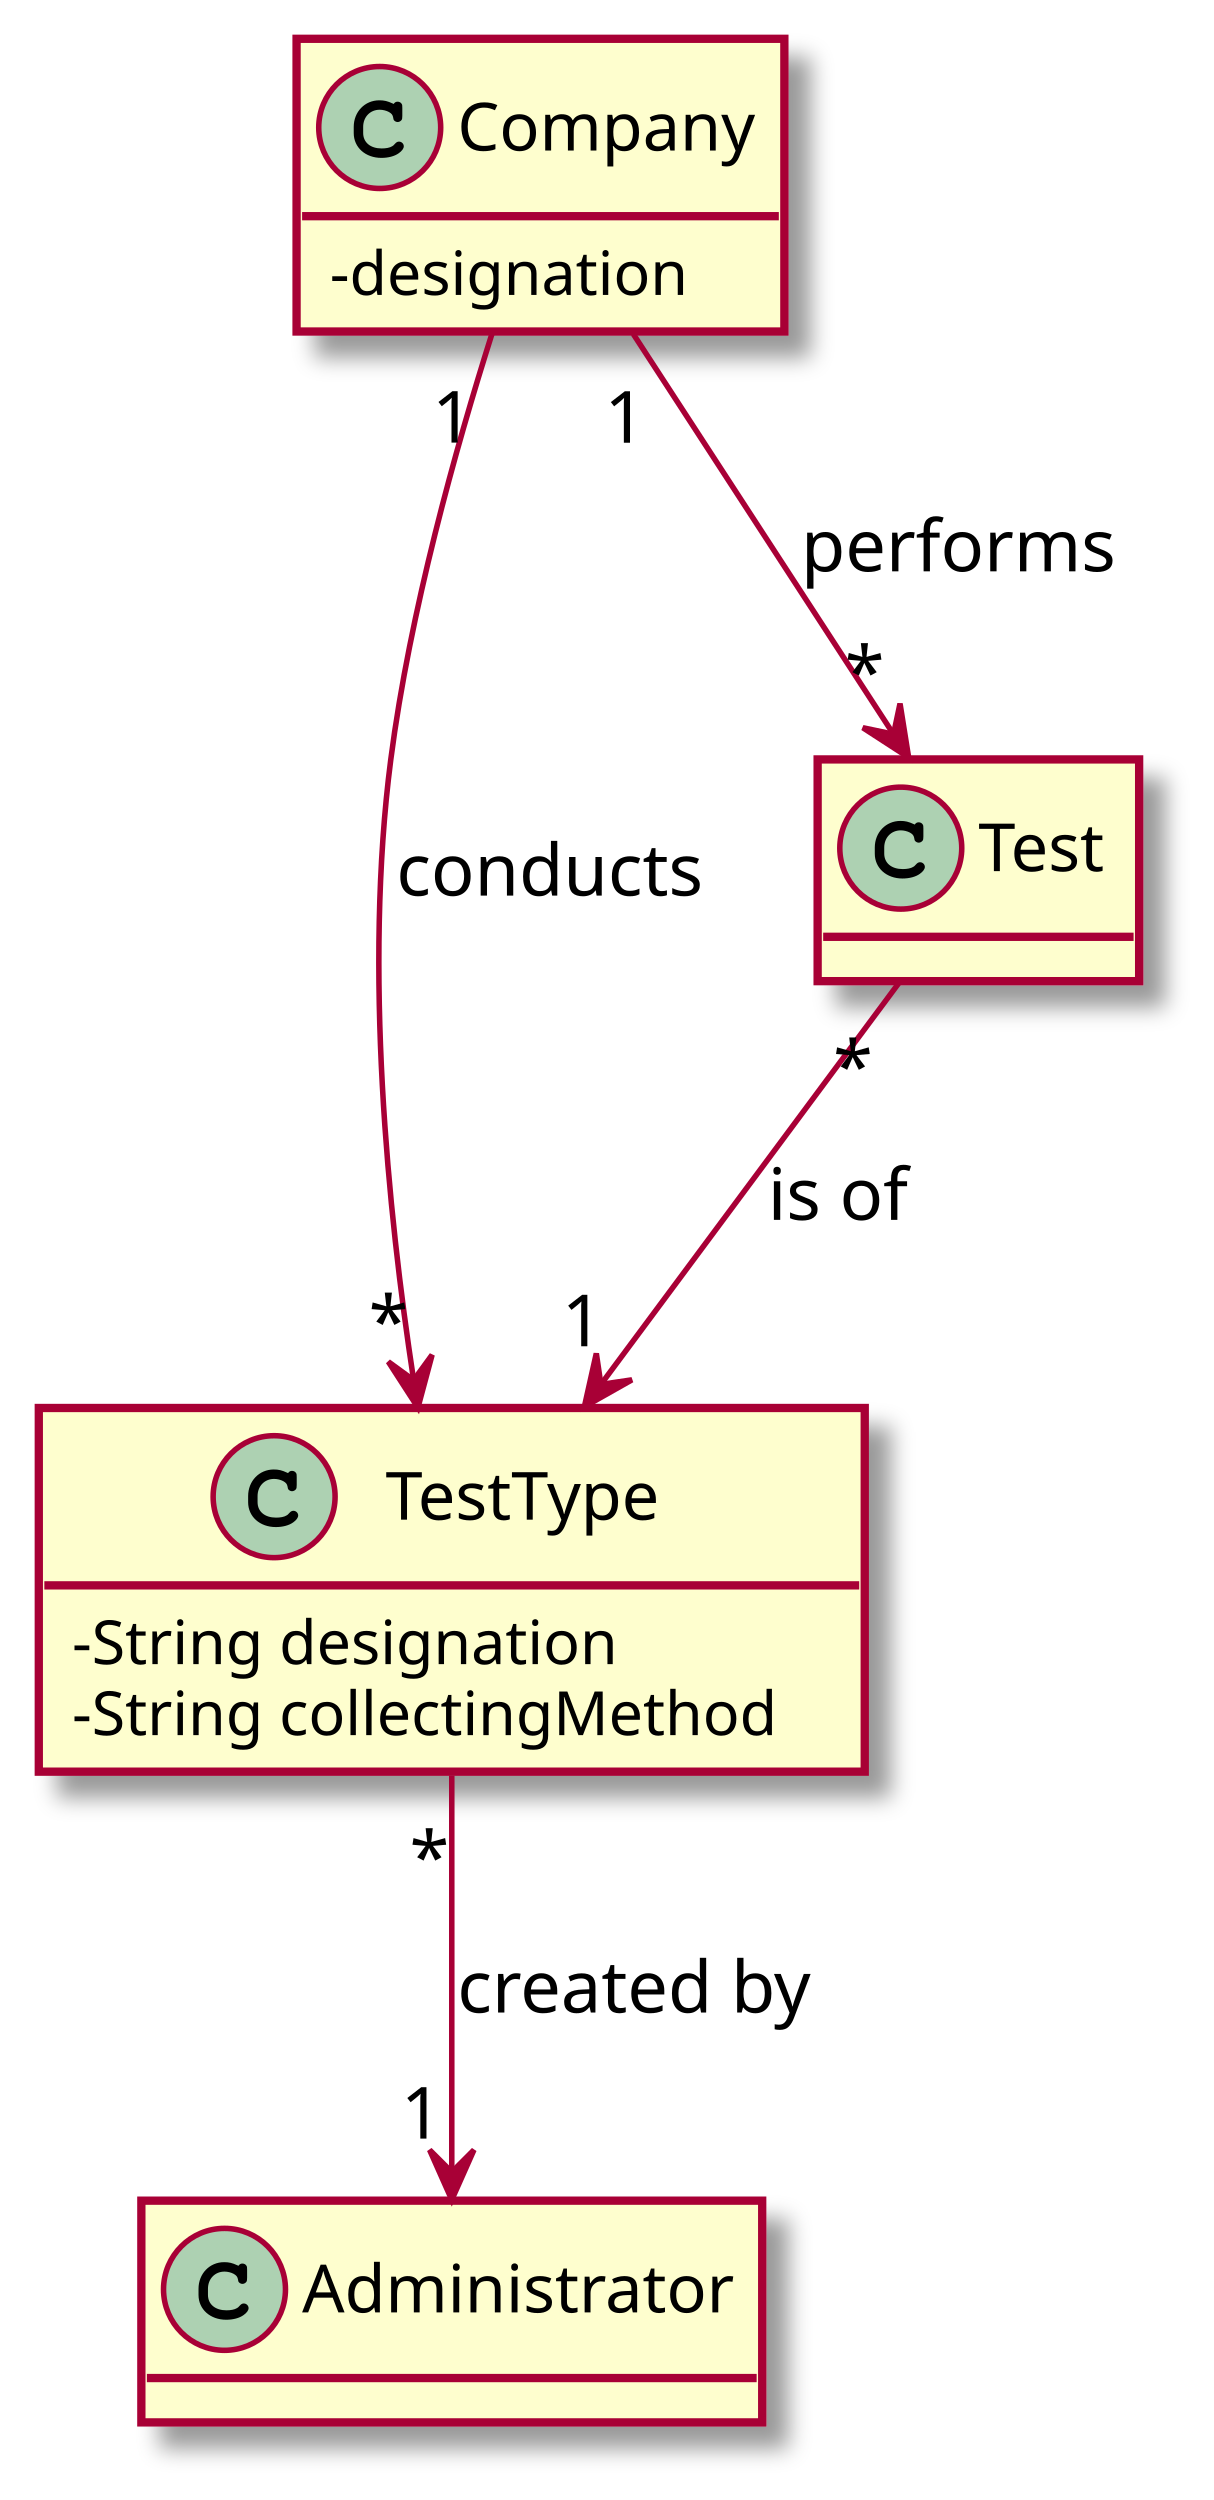
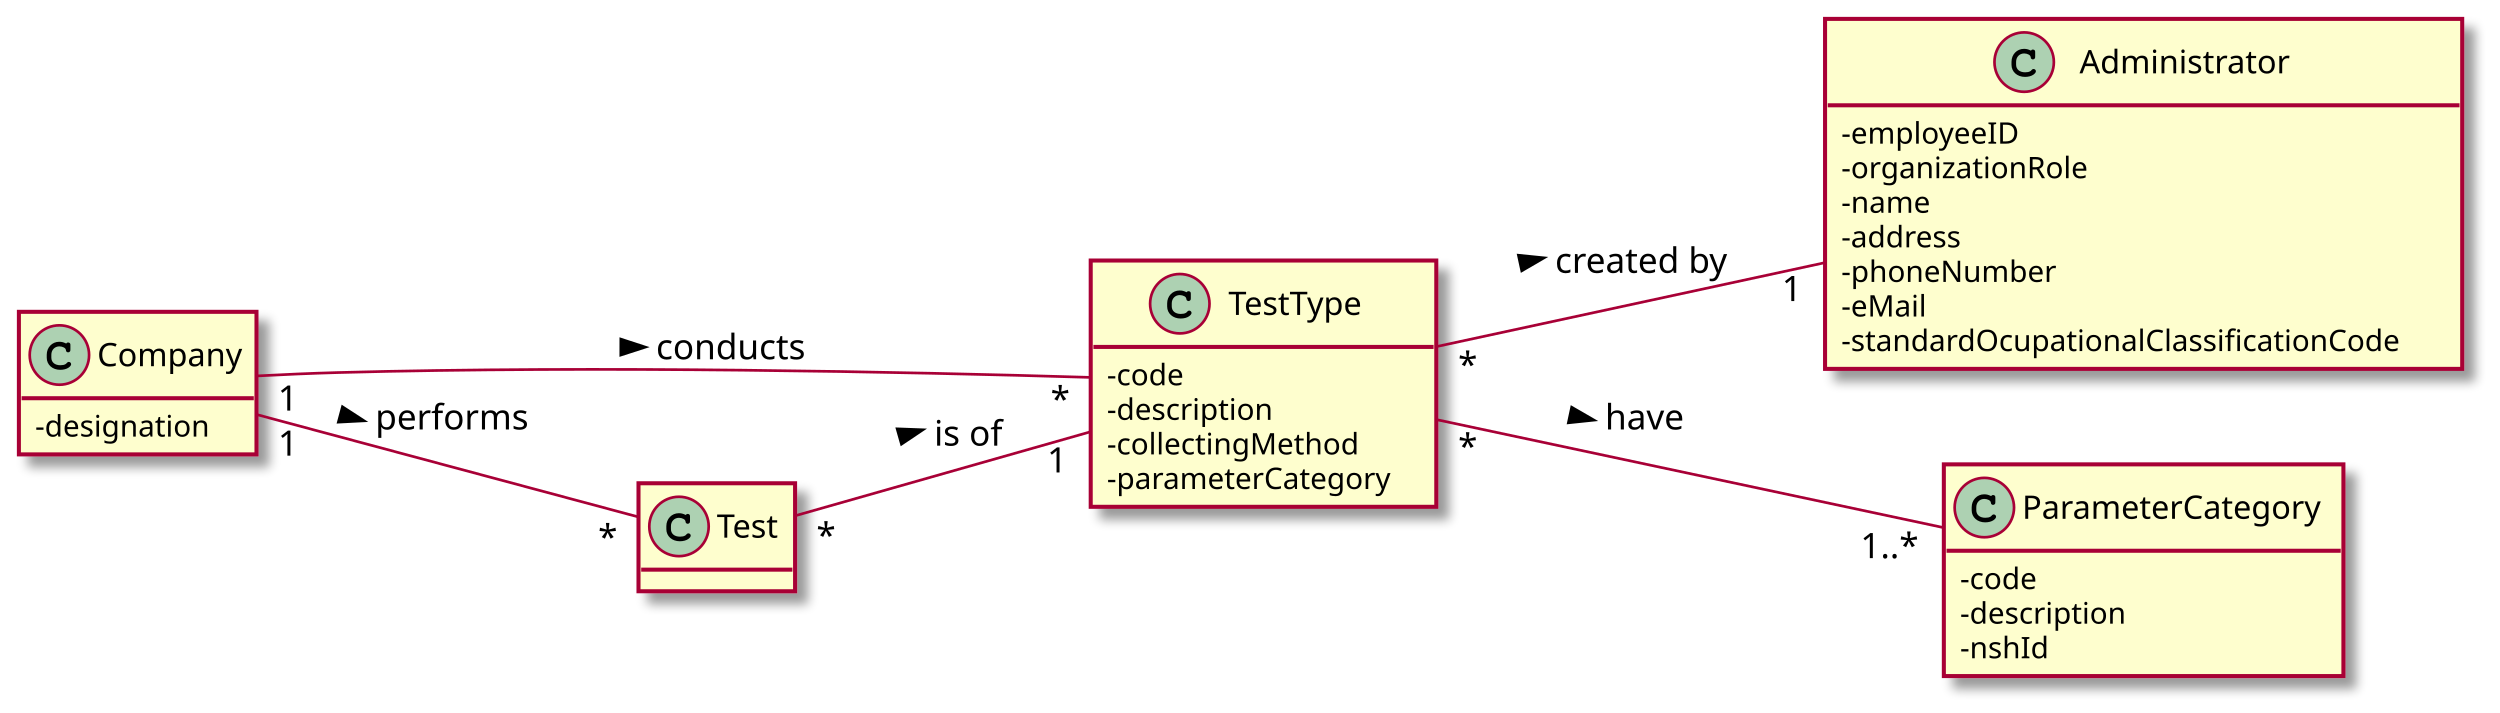
- <svg xmlns="http://www.w3.org/2000/svg" contentScriptType="application/ecmascript" contentStyleType="text/css" height="451px" preserveAspectRatio="none" style="width:219px;height:451px;" version="1.1" viewBox="0 0 219 451" width="219px" zoomAndPan="magnify">
+ <svg xmlns="http://www.w3.org/2000/svg" contentScriptType="application/ecmascript" contentStyleType="text/css" height="264px" preserveAspectRatio="none" style="width:926px;height:264px;" version="1.1" viewBox="0 0 926 264" width="926px" zoomAndPan="magnify">
  <defs>
-     <filter height="300%" id="fz4v709ml4z1e" width="300%" x="-1" y="-1">
+     <filter height="300%" id="fato18nsuc2d5" width="300%" x="-1" y="-1">
      <feGaussianBlur result="blurOut" stdDeviation="2.0" />
      <feColorMatrix in="blurOut" result="blurOut2" type="matrix" values="0 0 0 0 0 0 0 0 0 0 0 0 0 0 0 0 0 0 .4 0" />
      <feOffset dx="4.0" dy="4.0" in="blurOut2" result="blurOut3" />
      <feBlend in="SourceGraphic" in2="blurOut3" mode="normal" />
    </filter>
  </defs>
  <g>
-     <rect codeLine="4" fill="#FEFECE" filter="url(#fz4v709ml4z1e)" height="65.609" id="TestType" style="stroke:#A80036;stroke-width:1.5;" width="149" x="7" y="254" />
-     <ellipse cx="49.45" cy="270" fill="#ADD1B2" rx="11" ry="11" style="stroke:#A80036;stroke-width:1.0;" />
-     <path d="M51.794,265.672 C50.856,265.234 50.263,265.094 49.388,265.094 C46.763,265.094 44.763,267.172 44.763,269.891 L44.763,271.016 C44.763,273.594 46.872,275.484 49.763,275.484 C50.981,275.484 52.138,275.188 52.888,274.641 C53.466,274.234 53.794,273.781 53.794,273.391 C53.794,272.938 53.403,272.547 52.934,272.547 C52.716,272.547 52.513,272.625 52.325,272.812 C51.872,273.297 51.872,273.297 51.684,273.391 C51.263,273.656 50.575,273.781 49.809,273.781 C47.763,273.781 46.466,272.688 46.466,270.984 L46.466,269.891 C46.466,268.109 47.716,266.797 49.45,266.797 C50.028,266.797 50.638,266.953 51.106,267.203 C51.591,267.484 51.763,267.703 51.856,268.109 C51.919,268.516 51.95,268.641 52.091,268.766 C52.231,268.906 52.466,269.016 52.684,269.016 C52.95,269.016 53.216,268.875 53.388,268.656 C53.497,268.5 53.528,268.312 53.528,267.891 L53.528,266.469 C53.528,266.031 53.513,265.906 53.419,265.75 C53.263,265.484 52.981,265.344 52.684,265.344 C52.388,265.344 52.184,265.438 51.966,265.75 L51.794,265.672 Z " fill="#000000" />
-     <text fill="#000000" font-family="sans-serif" font-size="12" lengthAdjust="spacing" textLength="56" x="69.55" y="274.154">TestType</text>
-     <line style="stroke:#A80036;stroke-width:1.5;" x1="8" x2="155" y1="286" y2="286" />
-     <text fill="#000000" font-family="sans-serif" font-size="11" lengthAdjust="spacing" textLength="107" x="13" y="300.21">-String designation</text>
-     <text fill="#000000" font-family="sans-serif" font-size="11" lengthAdjust="spacing" textLength="137" x="13" y="313.015">-String collectingMethod</text>
-     <rect codeLine="9" fill="#FEFECE" filter="url(#fz4v709ml4z1e)" height="52.805" id="Company" style="stroke:#A80036;stroke-width:1.5;" width="88" x="53.5" y="7" />
-     <ellipse cx="68.5" cy="23" fill="#ADD1B2" rx="11" ry="11" style="stroke:#A80036;stroke-width:1.0;" />
-     <path d="M70.844,18.672 C69.906,18.234 69.312,18.094 68.438,18.094 C65.812,18.094 63.812,20.172 63.812,22.891 L63.812,24.016 C63.812,26.594 65.922,28.484 68.812,28.484 C70.031,28.484 71.188,28.188 71.938,27.641 C72.516,27.234 72.844,26.781 72.844,26.391 C72.844,25.938 72.453,25.547 71.984,25.547 C71.766,25.547 71.562,25.625 71.375,25.812 C70.922,26.297 70.922,26.297 70.734,26.391 C70.312,26.656 69.625,26.781 68.859,26.781 C66.812,26.781 65.516,25.688 65.516,23.984 L65.516,22.891 C65.516,21.109 66.766,19.797 68.5,19.797 C69.078,19.797 69.688,19.953 70.156,20.203 C70.641,20.484 70.812,20.703 70.906,21.109 C70.969,21.516 71,21.641 71.141,21.766 C71.281,21.906 71.516,22.016 71.734,22.016 C72,22.016 72.266,21.875 72.438,21.656 C72.547,21.5 72.578,21.312 72.578,20.891 L72.578,19.469 C72.578,19.031 72.562,18.906 72.469,18.75 C72.312,18.484 72.031,18.344 71.734,18.344 C71.438,18.344 71.234,18.438 71.016,18.75 L70.844,18.672 Z " fill="#000000" />
-     <text fill="#000000" font-family="sans-serif" font-size="12" lengthAdjust="spacing" textLength="56" x="82.5" y="27.154">Company</text>
-     <line style="stroke:#A80036;stroke-width:1.5;" x1="54.5" x2="140.5" y1="39" y2="39" />
-     <text fill="#000000" font-family="sans-serif" font-size="11" lengthAdjust="spacing" textLength="70" x="59.5" y="53.21">-designation</text>
-     <rect codeLine="13" fill="#FEFECE" filter="url(#fz4v709ml4z1e)" height="40" id="Test" style="stroke:#A80036;stroke-width:1.5;" width="58" x="147.5" y="137" />
-     <ellipse cx="162.5" cy="153" fill="#ADD1B2" rx="11" ry="11" style="stroke:#A80036;stroke-width:1.0;" />
-     <path d="M164.844,148.672 C163.906,148.234 163.312,148.094 162.438,148.094 C159.812,148.094 157.812,150.172 157.812,152.891 L157.812,154.016 C157.812,156.594 159.922,158.484 162.812,158.484 C164.031,158.484 165.188,158.188 165.938,157.641 C166.516,157.234 166.844,156.781 166.844,156.391 C166.844,155.938 166.453,155.547 165.984,155.547 C165.766,155.547 165.562,155.625 165.375,155.812 C164.922,156.297 164.922,156.297 164.734,156.391 C164.312,156.656 163.625,156.781 162.859,156.781 C160.812,156.781 159.516,155.688 159.516,153.984 L159.516,152.891 C159.516,151.109 160.766,149.797 162.5,149.797 C163.078,149.797 163.688,149.953 164.156,150.203 C164.641,150.484 164.812,150.703 164.906,151.109 C164.969,151.516 165,151.641 165.141,151.766 C165.281,151.906 165.516,152.016 165.734,152.016 C166,152.016 166.266,151.875 166.438,151.656 C166.547,151.5 166.578,151.312 166.578,150.891 L166.578,149.469 C166.578,149.031 166.562,148.906 166.469,148.75 C166.312,148.484 166.031,148.344 165.734,148.344 C165.438,148.344 165.234,148.438 165.016,148.75 L164.844,148.672 Z " fill="#000000" />
-     <text fill="#000000" font-family="sans-serif" font-size="12" lengthAdjust="spacing" textLength="26" x="176.5" y="157.154">Test</text>
-     <line style="stroke:#A80036;stroke-width:1.5;" x1="148.5" x2="204.5" y1="169" y2="169" />
-     <rect codeLine="16" fill="#FEFECE" filter="url(#fz4v709ml4z1e)" height="40" id="Administrator" style="stroke:#A80036;stroke-width:1.5;" width="112" x="25.5" y="397" />
-     <ellipse cx="40.5" cy="413" fill="#ADD1B2" rx="11" ry="11" style="stroke:#A80036;stroke-width:1.0;" />
-     <path d="M42.844,408.672 C41.906,408.234 41.312,408.094 40.438,408.094 C37.812,408.094 35.812,410.172 35.812,412.891 L35.812,414.016 C35.812,416.594 37.922,418.484 40.812,418.484 C42.031,418.484 43.188,418.188 43.938,417.641 C44.516,417.234 44.844,416.781 44.844,416.391 C44.844,415.938 44.453,415.547 43.984,415.547 C43.766,415.547 43.562,415.625 43.375,415.812 C42.922,416.297 42.922,416.297 42.734,416.391 C42.312,416.656 41.625,416.781 40.859,416.781 C38.812,416.781 37.516,415.688 37.516,413.984 L37.516,412.891 C37.516,411.109 38.766,409.797 40.5,409.797 C41.078,409.797 41.688,409.953 42.156,410.203 C42.641,410.484 42.812,410.703 42.906,411.109 C42.969,411.516 43,411.641 43.141,411.766 C43.281,411.906 43.516,412.016 43.734,412.016 C44,412.016 44.266,411.875 44.438,411.656 C44.547,411.5 44.578,411.312 44.578,410.891 L44.578,409.469 C44.578,409.031 44.562,408.906 44.469,408.75 C44.312,408.484 44.031,408.344 43.734,408.344 C43.438,408.344 43.234,408.438 43.016,408.75 L42.844,408.672 Z " fill="#000000" />
-     <text fill="#000000" font-family="sans-serif" font-size="12" lengthAdjust="spacing" textLength="80" x="54.5" y="417.154">Administrator</text>
-     <line style="stroke:#A80036;stroke-width:1.5;" x1="26.5" x2="136.5" y1="429" y2="429" />
-     <path codeLine="19" d="M88.74,60.252 C82.247,80.763 73.95,110.355 70.5,137 C65.588,174.934 69.985,218.608 74.596,248.82 " fill="none" id="Company-to-TestType" style="stroke:#A80036;stroke-width:1.0;" />
-     <polygon fill="#A80036" points="75.397,253.925,77.952,244.413,74.621,248.986,70.049,245.655,75.397,253.925" style="stroke:#A80036;stroke-width:1.0;" />
-     <text fill="#000000" font-family="sans-serif" font-size="13" lengthAdjust="spacing" textLength="58" x="71.5" y="161.567">conducts</text>
-     <text fill="#000000" font-family="sans-serif" font-size="13" lengthAdjust="spacing" textLength="8" x="77.949" y="79.847">1</text>
-     <text fill="#000000" font-family="sans-serif" font-size="13" lengthAdjust="spacing" textLength="7" x="66.507" y="243.055">*</text>
-     <path codeLine="20" d="M162.278,177.163 C148.088,196.282 125.935,226.129 108.415,249.735 " fill="none" id="Test-to-TestType" style="stroke:#A80036;stroke-width:1.0;" />
-     <polygon fill="#A80036" points="105.424,253.766,113.999,248.923,108.403,249.751,107.575,244.155,105.424,253.766" style="stroke:#A80036;stroke-width:1.0;" />
-     <text fill="#000000" font-family="sans-serif" font-size="13" lengthAdjust="spacing" textLength="27" x="138.5" y="220.067">is of</text>
-     <text fill="#000000" font-family="sans-serif" font-size="13" lengthAdjust="spacing" textLength="7" x="150.294" y="197.029">*</text>
-     <text fill="#000000" font-family="sans-serif" font-size="13" lengthAdjust="spacing" textLength="8" x="101.346" y="242.865">1</text>
-     <path codeLine="21" d="M114.254,60.267 C128.123,81.598 147.668,111.657 161.139,132.375 " fill="none" id="Company-to-Test" style="stroke:#A80036;stroke-width:1.0;" />
-     <polygon fill="#A80036" points="163.917,136.647,162.364,126.921,161.191,132.455,155.657,131.283,163.917,136.647" style="stroke:#A80036;stroke-width:1.0;" />
-     <text fill="#000000" font-family="sans-serif" font-size="13" lengthAdjust="spacing" textLength="59" x="144.5" y="103.067">performs</text>
-     <text fill="#000000" font-family="sans-serif" font-size="13" lengthAdjust="spacing" textLength="8" x="109.044" y="79.866">1</text>
-     <text fill="#000000" font-family="sans-serif" font-size="13" lengthAdjust="spacing" textLength="7" x="152.394" y="125.899">*</text>
-     <path codeLine="22" d="M81.5,320.3 C81.5,342.463 81.5,371.412 81.5,391.642 " fill="none" id="TestType-to-Administrator" style="stroke:#A80036;stroke-width:1.0;" />
-     <polygon fill="#A80036" points="81.5,396.846,85.5,387.846,81.5,391.846,77.5,387.846,81.5,396.846" style="stroke:#A80036;stroke-width:1.0;" />
-     <text fill="#000000" font-family="sans-serif" font-size="13" lengthAdjust="spacing" textLength="69" x="82.5" y="363.067">created by</text>
-     <text fill="#000000" font-family="sans-serif" font-size="13" lengthAdjust="spacing" textLength="7" x="73.877" y="339.681">*</text>
-     <text fill="#000000" font-family="sans-serif" font-size="13" lengthAdjust="spacing" textLength="8" x="72.325" y="385.809">1</text>
+     <rect codeLine="5" fill="#FEFECE" filter="url(#fato18nsuc2d5)" height="91.219" id="TestType" style="stroke:#A80036;stroke-width:1.5;" width="128" x="404" y="96.5" />
+     <ellipse cx="437" cy="112.5" fill="#ADD1B2" rx="11" ry="11" style="stroke:#A80036;stroke-width:1.0;" />
+     <path d="M439.344,108.172 C438.406,107.734 437.812,107.594 436.938,107.594 C434.312,107.594 432.312,109.672 432.312,112.391 L432.312,113.516 C432.312,116.094 434.422,117.984 437.312,117.984 C438.531,117.984 439.688,117.688 440.438,117.141 C441.016,116.734 441.344,116.281 441.344,115.891 C441.344,115.438 440.953,115.047 440.484,115.047 C440.266,115.047 440.062,115.125 439.875,115.312 C439.422,115.797 439.422,115.797 439.234,115.891 C438.812,116.156 438.125,116.281 437.359,116.281 C435.312,116.281 434.016,115.188 434.016,113.484 L434.016,112.391 C434.016,110.609 435.266,109.297 437,109.297 C437.578,109.297 438.188,109.453 438.656,109.703 C439.141,109.984 439.312,110.203 439.406,110.609 C439.469,111.016 439.5,111.141 439.641,111.266 C439.781,111.406 440.016,111.516 440.234,111.516 C440.5,111.516 440.766,111.375 440.938,111.156 C441.047,111 441.078,110.812 441.078,110.391 L441.078,108.969 C441.078,108.531 441.062,108.406 440.969,108.25 C440.812,107.984 440.531,107.844 440.234,107.844 C439.938,107.844 439.734,107.938 439.516,108.25 L439.344,108.172 Z " fill="#000000" />
+     <text fill="#000000" font-family="sans-serif" font-size="12" lengthAdjust="spacing" textLength="56" x="455" y="116.654">TestType</text>
+     <line style="stroke:#A80036;stroke-width:1.5;" x1="405" x2="531" y1="128.5" y2="128.5" />
+     <text fill="#000000" font-family="sans-serif" font-size="11" lengthAdjust="spacing" textLength="32" x="410" y="142.71">-code</text>
+     <text fill="#000000" font-family="sans-serif" font-size="11" lengthAdjust="spacing" textLength="66" x="410" y="155.515">-description</text>
+     <text fill="#000000" font-family="sans-serif" font-size="11" lengthAdjust="spacing" textLength="100" x="410" y="168.32">-collectingMethod</text>
+     <text fill="#000000" font-family="sans-serif" font-size="11" lengthAdjust="spacing" textLength="116" x="410" y="181.125">-parameterCategory</text>
+     <rect codeLine="12" fill="#FEFECE" filter="url(#fato18nsuc2d5)" height="52.805" id="Company" style="stroke:#A80036;stroke-width:1.5;" width="88" x="7" y="115.5" />
+     <ellipse cx="22" cy="131.5" fill="#ADD1B2" rx="11" ry="11" style="stroke:#A80036;stroke-width:1.0;" />
+     <path d="M24.344,127.172 C23.406,126.734 22.812,126.594 21.938,126.594 C19.312,126.594 17.312,128.672 17.312,131.391 L17.312,132.516 C17.312,135.094 19.422,136.984 22.312,136.984 C23.531,136.984 24.688,136.688 25.438,136.141 C26.016,135.734 26.344,135.281 26.344,134.891 C26.344,134.438 25.953,134.047 25.484,134.047 C25.266,134.047 25.062,134.125 24.875,134.312 C24.422,134.797 24.422,134.797 24.234,134.891 C23.812,135.156 23.125,135.281 22.359,135.281 C20.312,135.281 19.016,134.188 19.016,132.484 L19.016,131.391 C19.016,129.609 20.266,128.297 22,128.297 C22.578,128.297 23.188,128.453 23.656,128.703 C24.141,128.984 24.312,129.203 24.406,129.609 C24.469,130.016 24.5,130.141 24.641,130.266 C24.781,130.406 25.016,130.516 25.234,130.516 C25.5,130.516 25.766,130.375 25.938,130.156 C26.047,130 26.078,129.812 26.078,129.391 L26.078,127.969 C26.078,127.531 26.062,127.406 25.969,127.25 C25.812,126.984 25.531,126.844 25.234,126.844 C24.938,126.844 24.734,126.938 24.516,127.25 L24.344,127.172 Z " fill="#000000" />
+     <text fill="#000000" font-family="sans-serif" font-size="12" lengthAdjust="spacing" textLength="56" x="36" y="135.654">Company</text>
+     <line style="stroke:#A80036;stroke-width:1.5;" x1="8" x2="94" y1="147.5" y2="147.5" />
+     <text fill="#000000" font-family="sans-serif" font-size="11" lengthAdjust="spacing" textLength="70" x="13" y="161.71">-designation</text>
+     <rect codeLine="16" fill="#FEFECE" filter="url(#fato18nsuc2d5)" height="40" id="Test" style="stroke:#A80036;stroke-width:1.5;" width="58" x="236.5" y="179" />
+     <ellipse cx="251.5" cy="195" fill="#ADD1B2" rx="11" ry="11" style="stroke:#A80036;stroke-width:1.0;" />
+     <path d="M253.844,190.672 C252.906,190.234 252.312,190.094 251.438,190.094 C248.812,190.094 246.812,192.172 246.812,194.891 L246.812,196.016 C246.812,198.594 248.922,200.484 251.812,200.484 C253.031,200.484 254.188,200.188 254.938,199.641 C255.516,199.234 255.844,198.781 255.844,198.391 C255.844,197.938 255.453,197.547 254.984,197.547 C254.766,197.547 254.562,197.625 254.375,197.812 C253.922,198.297 253.922,198.297 253.734,198.391 C253.312,198.656 252.625,198.781 251.859,198.781 C249.812,198.781 248.516,197.688 248.516,195.984 L248.516,194.891 C248.516,193.109 249.766,191.797 251.5,191.797 C252.078,191.797 252.688,191.953 253.156,192.203 C253.641,192.484 253.812,192.703 253.906,193.109 C253.969,193.516 254,193.641 254.141,193.766 C254.281,193.906 254.516,194.016 254.734,194.016 C255,194.016 255.266,193.875 255.438,193.656 C255.547,193.5 255.578,193.312 255.578,192.891 L255.578,191.469 C255.578,191.031 255.562,190.906 255.469,190.75 C255.312,190.484 255.031,190.344 254.734,190.344 C254.438,190.344 254.234,190.438 254.016,190.75 L253.844,190.672 Z " fill="#000000" />
+     <text fill="#000000" font-family="sans-serif" font-size="12" lengthAdjust="spacing" textLength="26" x="265.5" y="199.154">Test</text>
+     <line style="stroke:#A80036;stroke-width:1.5;" x1="237.5" x2="293.5" y1="211" y2="211" />
+     <rect codeLine="19" fill="#FEFECE" filter="url(#fato18nsuc2d5)" height="129.633" id="Administrator" style="stroke:#A80036;stroke-width:1.5;" width="236" x="676" y="7" />
+     <ellipse cx="749.75" cy="23" fill="#ADD1B2" rx="11" ry="11" style="stroke:#A80036;stroke-width:1.0;" />
+     <path d="M752.094,18.672 C751.156,18.234 750.562,18.094 749.688,18.094 C747.062,18.094 745.062,20.172 745.062,22.891 L745.062,24.016 C745.062,26.594 747.172,28.484 750.062,28.484 C751.281,28.484 752.438,28.188 753.188,27.641 C753.766,27.234 754.094,26.781 754.094,26.391 C754.094,25.938 753.703,25.547 753.234,25.547 C753.016,25.547 752.812,25.625 752.625,25.812 C752.172,26.297 752.172,26.297 751.984,26.391 C751.562,26.656 750.875,26.781 750.109,26.781 C748.062,26.781 746.766,25.688 746.766,23.984 L746.766,22.891 C746.766,21.109 748.016,19.797 749.75,19.797 C750.328,19.797 750.938,19.953 751.406,20.203 C751.891,20.484 752.062,20.703 752.156,21.109 C752.219,21.516 752.25,21.641 752.391,21.766 C752.531,21.906 752.766,22.016 752.984,22.016 C753.25,22.016 753.516,21.875 753.688,21.656 C753.797,21.5 753.828,21.312 753.828,20.891 L753.828,19.469 C753.828,19.031 753.812,18.906 753.719,18.75 C753.562,18.484 753.281,18.344 752.984,18.344 C752.688,18.344 752.484,18.438 752.266,18.75 L752.094,18.672 Z " fill="#000000" />
+     <text fill="#000000" font-family="sans-serif" font-size="12" lengthAdjust="spacing" textLength="80" x="770.25" y="27.154">Administrator</text>
+     <line style="stroke:#A80036;stroke-width:1.5;" x1="677" x2="911" y1="39" y2="39" />
+     <text fill="#000000" font-family="sans-serif" font-size="11" lengthAdjust="spacing" textLength="75" x="682" y="53.21">-employeeID</text>
+     <text fill="#000000" font-family="sans-serif" font-size="11" lengthAdjust="spacing" textLength="99" x="682" y="66.015">-organizationRole</text>
+     <text fill="#000000" font-family="sans-serif" font-size="11" lengthAdjust="spacing" textLength="37" x="682" y="78.82">-name</text>
+     <text fill="#000000" font-family="sans-serif" font-size="11" lengthAdjust="spacing" textLength="49" x="682" y="91.624">-address</text>
+     <text fill="#000000" font-family="sans-serif" font-size="11" lengthAdjust="spacing" textLength="85" x="682" y="104.429">-phoneNumber</text>
+     <text fill="#000000" font-family="sans-serif" font-size="11" lengthAdjust="spacing" textLength="34" x="682" y="117.234">-eMail</text>
+     <text fill="#000000" font-family="sans-serif" font-size="11" lengthAdjust="spacing" textLength="224" x="682" y="130.039">-standardOcupationalClassificationCode</text>
+     <rect codeLine="29" fill="#FEFECE" filter="url(#fato18nsuc2d5)" height="78.414" id="ParameterCategory" style="stroke:#A80036;stroke-width:1.5;" width="148" x="720" y="172" />
+     <ellipse cx="735" cy="188" fill="#ADD1B2" rx="11" ry="11" style="stroke:#A80036;stroke-width:1.0;" />
+     <path d="M737.344,183.672 C736.406,183.234 735.812,183.094 734.938,183.094 C732.312,183.094 730.312,185.172 730.312,187.891 L730.312,189.016 C730.312,191.594 732.422,193.484 735.312,193.484 C736.531,193.484 737.688,193.188 738.438,192.641 C739.016,192.234 739.344,191.781 739.344,191.391 C739.344,190.938 738.953,190.547 738.484,190.547 C738.266,190.547 738.062,190.625 737.875,190.812 C737.422,191.297 737.422,191.297 737.234,191.391 C736.812,191.656 736.125,191.781 735.359,191.781 C733.312,191.781 732.016,190.688 732.016,188.984 L732.016,187.891 C732.016,186.109 733.266,184.797 735,184.797 C735.578,184.797 736.188,184.953 736.656,185.203 C737.141,185.484 737.312,185.703 737.406,186.109 C737.469,186.516 737.5,186.641 737.641,186.766 C737.781,186.906 738.016,187.016 738.234,187.016 C738.5,187.016 738.766,186.875 738.938,186.656 C739.047,186.5 739.078,186.312 739.078,185.891 L739.078,184.469 C739.078,184.031 739.062,183.906 738.969,183.75 C738.812,183.484 738.531,183.344 738.234,183.344 C737.938,183.344 737.734,183.438 737.516,183.75 L737.344,183.672 Z " fill="#000000" />
+     <text fill="#000000" font-family="sans-serif" font-size="12" lengthAdjust="spacing" textLength="116" x="749" y="192.154">ParameterCategory</text>
+     <line style="stroke:#A80036;stroke-width:1.5;" x1="721" x2="867" y1="204" y2="204" />
+     <text fill="#000000" font-family="sans-serif" font-size="11" lengthAdjust="spacing" textLength="32" x="726" y="218.21">-code</text>
+     <text fill="#000000" font-family="sans-serif" font-size="11" lengthAdjust="spacing" textLength="66" x="726" y="231.015">-description</text>
+     <text fill="#000000" font-family="sans-serif" font-size="11" lengthAdjust="spacing" textLength="34" x="726" y="243.82">-nshId</text>
+     <path codeLine="34" d="M95.217,139.24 C105.006,138.724 115.357,138.264 125,138 C222.345,135.335 335.324,137.726 403.955,139.789 " fill="none" id="Company-TestType" style="stroke:#A80036;stroke-width:1.0;" />
+     <polygon fill="#000000" points="239,128.575,229.96,125.62,229.95,131.498,239,128.575" style="stroke:#000000;stroke-width:1.0;" />
+     <text fill="#000000" font-family="sans-serif" font-size="13" lengthAdjust="spacing" textLength="58" x="243" y="133.067">conducts</text>
+     <text fill="#000000" font-family="sans-serif" font-size="13" lengthAdjust="spacing" textLength="8" x="102.901" y="152.089">1</text>
+     <text fill="#000000" font-family="sans-serif" font-size="13" lengthAdjust="spacing" textLength="7" x="389.145" y="152.463">*</text>
+     <path codeLine="35" d="M294.802,190.954 C322.975,182.945 367.173,170.38 403.736,159.985 " fill="none" id="Test-TestType" style="stroke:#A80036;stroke-width:1.0;" />
+     <polygon fill="#000000" points="341.809,159.199,332.305,158.846,333.913,164.5,341.809,159.199" style="stroke:#000000;stroke-width:1.0;" />
+     <text fill="#000000" font-family="sans-serif" font-size="13" lengthAdjust="spacing" textLength="27" x="346" y="165.067">is of</text>
+     <text fill="#000000" font-family="sans-serif" font-size="13" lengthAdjust="spacing" textLength="7" x="302.387" y="202.91">*</text>
+     <text fill="#000000" font-family="sans-serif" font-size="13" lengthAdjust="spacing" textLength="8" x="387.843" y="174.994">1</text>
+     <path codeLine="36" d="M95.002,153.535 C137.206,164.855 200.343,181.791 236.46,191.479 " fill="none" id="Company-Test" style="stroke:#A80036;stroke-width:1.0;" />
+     <polygon fill="#000000" points="134.829,155.862,126.854,150.68,125.332,156.357,134.829,155.862" style="stroke:#000000;stroke-width:1.0;" />
+     <text fill="#000000" font-family="sans-serif" font-size="13" lengthAdjust="spacing" textLength="59" x="139" y="159.067">performs</text>
+     <text fill="#000000" font-family="sans-serif" font-size="13" lengthAdjust="spacing" textLength="8" x="102.953" y="168.781">1</text>
+     <text fill="#000000" font-family="sans-serif" font-size="13" lengthAdjust="spacing" textLength="7" x="221.528" y="203.556">*</text>
+     <path codeLine="37" d="M532.24,128.337 C573.031,119.524 627.332,107.793 675.818,97.317 " fill="none" id="TestType-Administrator" style="stroke:#A80036;stroke-width:1.0;" />
+     <polygon fill="#000000" points="571.887,95.51,562.426,94.548,563.667,100.293,571.887,95.51" style="stroke:#000000;stroke-width:1.0;" />
+     <text fill="#000000" font-family="sans-serif" font-size="13" lengthAdjust="spacing" textLength="69" x="576" y="101.067">created by</text>
+     <text fill="#000000" font-family="sans-serif" font-size="13" lengthAdjust="spacing" textLength="7" x="540.072" y="139.686">*</text>
+     <text fill="#000000" font-family="sans-serif" font-size="13" lengthAdjust="spacing" textLength="8" x="659.991" y="111.502">1</text>
+     <path codeLine="38" d="M532.24,155.468 C586.014,166.92 663.266,183.371 719.726,195.395 " fill="none" id="TestType-ParameterCategory" style="stroke:#A80036;stroke-width:1.0;" />
+     <polygon fill="#000000" points="590.39,155.608,582.156,150.849,580.932,156.598,590.39,155.608" style="stroke:#000000;stroke-width:1.0;" />
+     <text fill="#000000" font-family="sans-serif" font-size="13" lengthAdjust="spacing" textLength="32" x="594.5" y="159.067">have</text>
+     <text fill="#000000" font-family="sans-serif" font-size="13" lengthAdjust="spacing" textLength="7" x="540.072" y="169.954">*</text>
+     <text fill="#000000" font-family="sans-serif" font-size="13" lengthAdjust="spacing" textLength="23" x="689.087" y="206.728">1..*</text>
  </g>
</svg>
